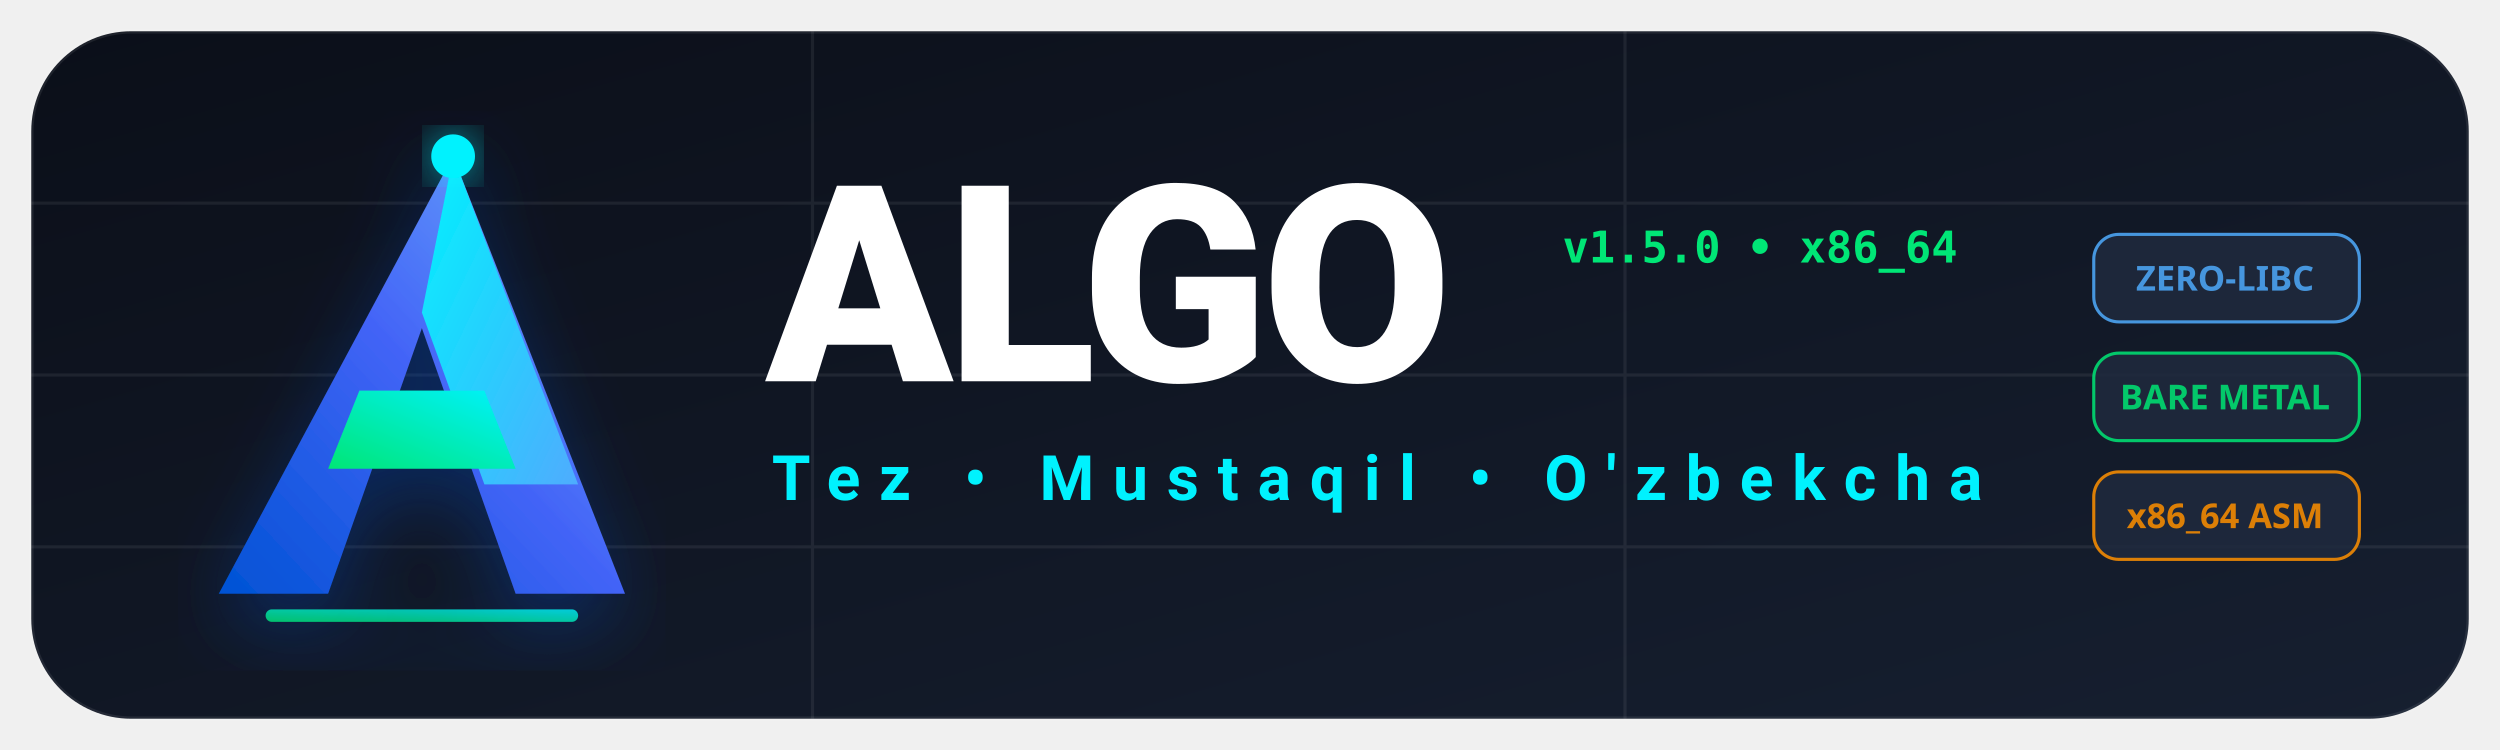
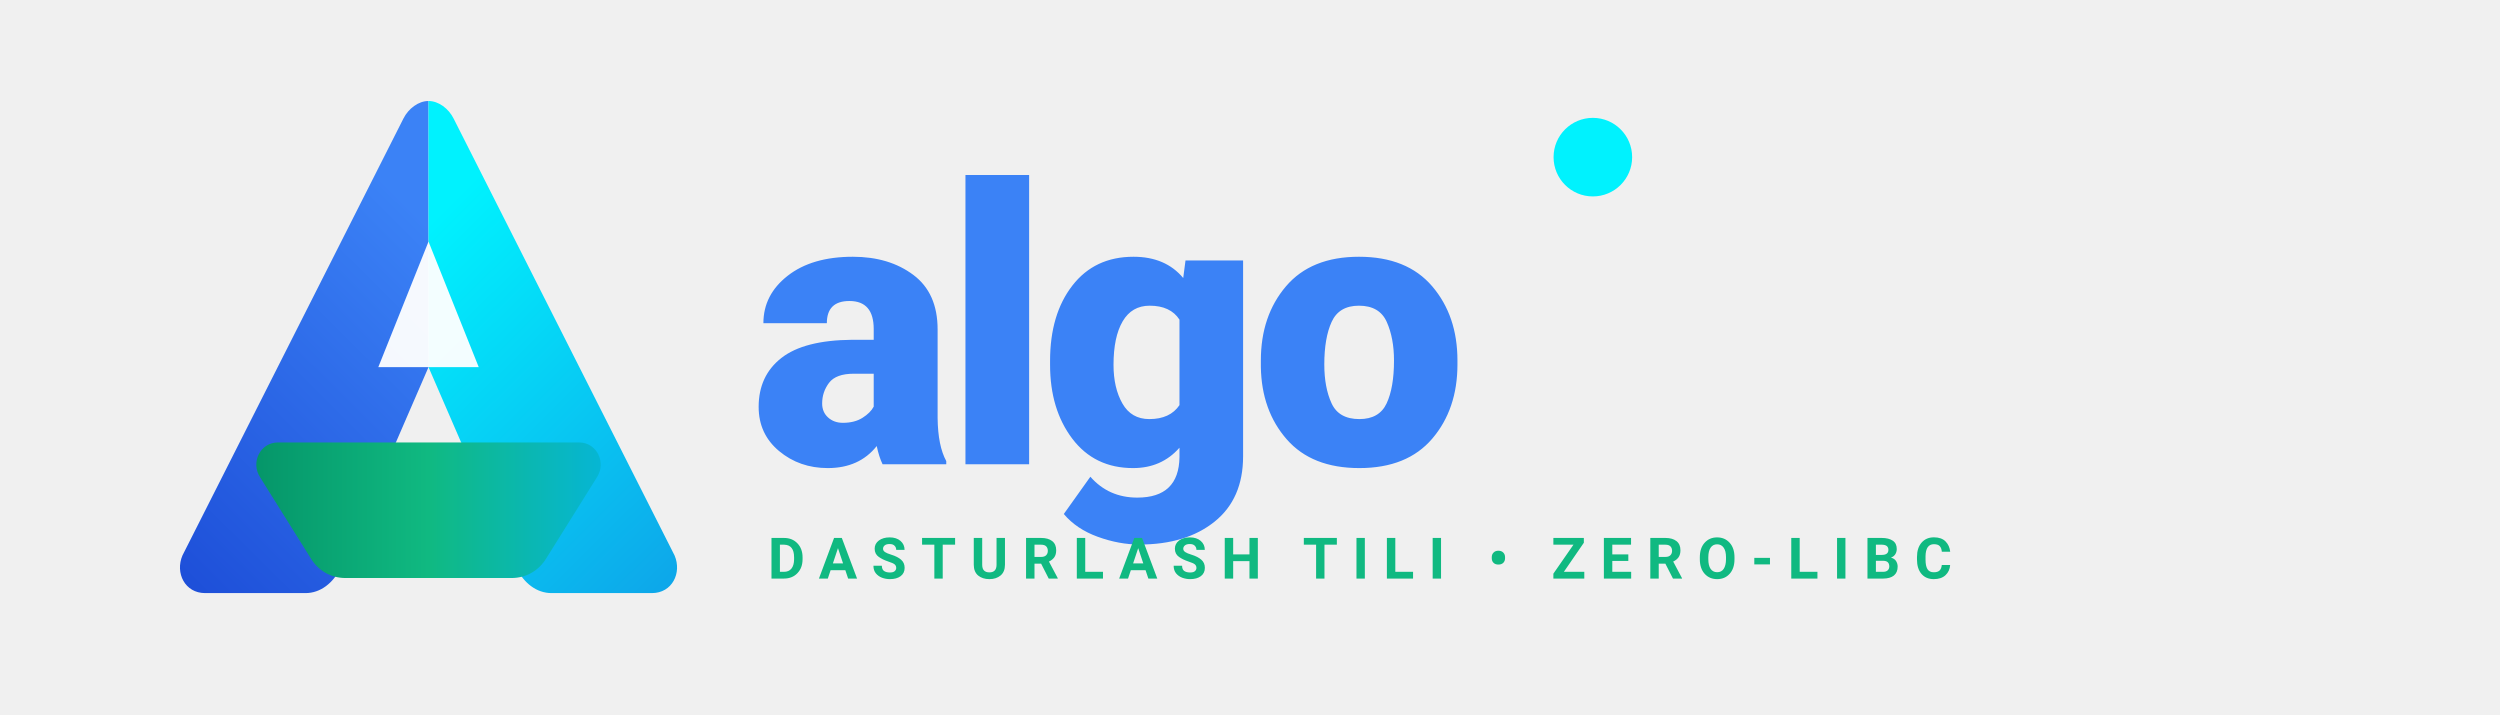
- <svg xmlns="http://www.w3.org/2000/svg" viewBox="0 0 800 240" width="100%" height="100%">
+ <svg xmlns="http://www.w3.org/2000/svg" viewBox="0 0 700 200" width="700" height="200">
  <defs>
-     <linearGradient id="primaryGrad" x1="0%" y1="100%" x2="100%" y2="0%">
-       <stop offset="0%" stop-color="#0052D4" />
-       <stop offset="50%" stop-color="#4364F7" />
-       <stop offset="100%" stop-color="#6FB1FC" />
+     <linearGradient id="logo_blue" x1="0%" y1="100%" x2="50%" y2="0%">
+       <stop offset="0%" stop-color="#1D4ED8" />
+       <stop offset="100%" stop-color="#3B82F6" />
    </linearGradient>
-     <linearGradient id="accentGrad" x1="0%" y1="0%" x2="100%" y2="100%">
+     <linearGradient id="logo_cyan" x1="50%" y1="0%" x2="100%" y2="100%">
      <stop offset="0%" stop-color="#00F2FE" />
-       <stop offset="100%" stop-color="#4FACFE" />
+       <stop offset="100%" stop-color="#0EA5E9" />
    </linearGradient>
-     <linearGradient id="neonGreen" x1="0%" y1="100%" x2="100%" y2="0%">
-       <stop offset="0%" stop-color="#00E676" />
-       <stop offset="100%" stop-color="#00F2FE" />
+     <linearGradient id="logo_emerald" x1="0%" y1="0%" x2="100%" y2="0%">
+       <stop offset="0%" stop-color="#059669" />
+       <stop offset="50%" stop-color="#10B981" />
+       <stop offset="100%" stop-color="#06B6D4" />
    </linearGradient>
-     <linearGradient id="darkBg" x1="0%" y1="0%" x2="100%" y2="100%">
-       <stop offset="0%" stop-color="#0b0f19" />
-       <stop offset="100%" stop-color="#161f30" />
-     </linearGradient>
-     <filter id="glow" x="-20%" y="-20%" width="140%" height="140%">
-       <feGaussianBlur stdDeviation="8" result="blur" />
-       <feComposite in="SourceGraphic" in2="blur" operator="over" />
-     </filter>
-     <filter id="subtleShadow" x="-10%" y="-10%" width="120%" height="120%">
-       <feDropShadow dx="0" dy="8" stdDeviation="12" flood-color="#0052D4" flood-opacity="0.35" />
-     </filter>
  </defs>
-   <style>
-     .brand-title {
-       font-family: -apple-system, BlinkMacSystemFont, "Segoe UI", Roboto, "Helvetica Neue", Arial, sans-serif;
-       font-weight: 900;
-       font-size: 88px;
-       letter-spacing: -2px;
-       fill: #FFFFFF;
-     }
-     .brand-subtitle {
-       font-family: -apple-system, BlinkMacSystemFont, "Segoe UI", Roboto, "Helvetica Neue", Arial, sans-serif;
-       font-weight: 600;
-       font-size: 20px;
-       letter-spacing: 6px;
-       fill: #00F2FE;
-       text-transform: uppercase;
-     }
-     .brand-badge {
-       font-family: ui-monospace, SFMono-Regular, Menlo, Monaco, Consolas, monospace;
-       font-size: 14px;
-       font-weight: 700;
-       fill: #00E676;
-     }
-   </style>
-   <rect x="10" y="10" width="780" height="220" rx="32" fill="url(#darkBg)" stroke="rgba(255, 255, 255, 0.08)" stroke-width="1.5" />
-   <g opacity="0.07" stroke="#FFFFFF" stroke-width="1">
-     <line x1="10" y1="65" x2="790" y2="65" />
-     <line x1="10" y1="120" x2="790" y2="120" />
-     <line x1="10" y1="175" x2="790" y2="175" />
-     <line x1="260" y1="10" x2="260" y2="230" />
-     <line x1="520" y1="10" x2="520" y2="230" />
+   <g transform="translate(30, 10) scale(0.703)">
+     <path d="M 128,26 C 124,26 120,29 118,33 L 30,207 C 27,214 31,222 39,222 L 79,222 C 85,222 90,218 93,212 L 115,162 L 128,132 L 128,26 Z" fill="url(#logo_blue)" />
+     <path d="M 128,26 L 128,132 L 141,162 L 163,212 C 166,218 171,222 177,222 L 217,222 C 225,222 229,214 226,207 L 138,33 C 136,29 132,26 128,26 Z" fill="url(#logo_cyan)" />
+     <path d="M 68,162 L 188,162 C 195,162 199,170 195,176 L 175,208 C 172,213 167,216 161,216 L 95,216 C 89,216 84,213 81,208 L 61,176 C 57,170 61,162 68,162 Z" fill="url(#logo_emerald)" />
+     <polygon points="128,82 108,132 148,132" fill="#FFFFFF" opacity="0.95" />
  </g>
-   <g transform="translate(60, 35)" filter="url(#subtleShadow)">
-     <path d="M 85,15 L 140,155 L 105,155 L 75,70 L 45,155 L 10,155 Z" fill="url(#primaryGrad)" />
-     <path d="M 85,15 L 125,120 L 95,120 L 75,65 Z" fill="url(#accentGrad)" />
-     <polygon points="45,115 105,115 95,90 55,90" fill="url(#neonGreen)" />
-     <circle cx="85" cy="15" r="7" fill="#00F2FE" filter="url(#glow)" />
-     <rect x="25" y="160" width="100" height="4" rx="2" fill="url(#neonGreen)" opacity="0.8" />
-   </g>
-   <g transform="translate(245, 122)">
-     <text x="0" y="0" class="brand-title">ALGO</text>
-     <text x="255" y="-38" class="brand-badge">v1.5.0 • x86_64</text>
-     <text x="2" y="38" class="brand-subtitle">Tez • Mustaqil • O'zbekcha</text>
-   </g>
-   <g transform="translate(670, 75)" opacity="0.85">
-     <rect x="0" y="0" width="85" height="28" rx="8" fill="#1f293d" stroke="#4FACFE" stroke-width="1" />
-     <text x="42" y="18" fill="#4FACFE" font-family="sans-serif" font-size="11" font-weight="700" text-anchor="middle">ZERO-LIBC</text>
-     <rect x="0" y="38" width="85" height="28" rx="8" fill="#1f293d" stroke="#00E676" stroke-width="1" />
-     <text x="42" y="56" fill="#00E676" font-family="sans-serif" font-size="11" font-weight="700" text-anchor="middle">BARE METAL</text>
-     <rect x="0" y="76" width="85" height="28" rx="8" fill="#1f293d" stroke="#FF9100" stroke-width="1" />
-     <text x="42" y="94" fill="#FF9100" font-family="sans-serif" font-size="11" font-weight="700" text-anchor="middle">x86_64 ASM</text>
+   <g transform="translate(210, 130)">
+     <text x="0" y="0" font-family="-apple-system, BlinkMacSystemFont, 'Segoe UI', Roboto, Helvetica, Arial, sans-serif" font-weight="800" font-size="108px" letter-spacing="-3px" fill="#3B82F6">algo</text>
+     <circle cx="236" cy="-86" r="11" fill="#00F2FE" />
+     <text x="5" y="32" font-family="-apple-system, BlinkMacSystemFont, 'Segoe UI', Roboto, Helvetica, Arial, sans-serif" font-weight="600" font-size="16px" letter-spacing="4px" fill="#10B981" text-transform="uppercase">DASTURLASH TILI • ZERO-LIBC</text>
  </g>
</svg>
